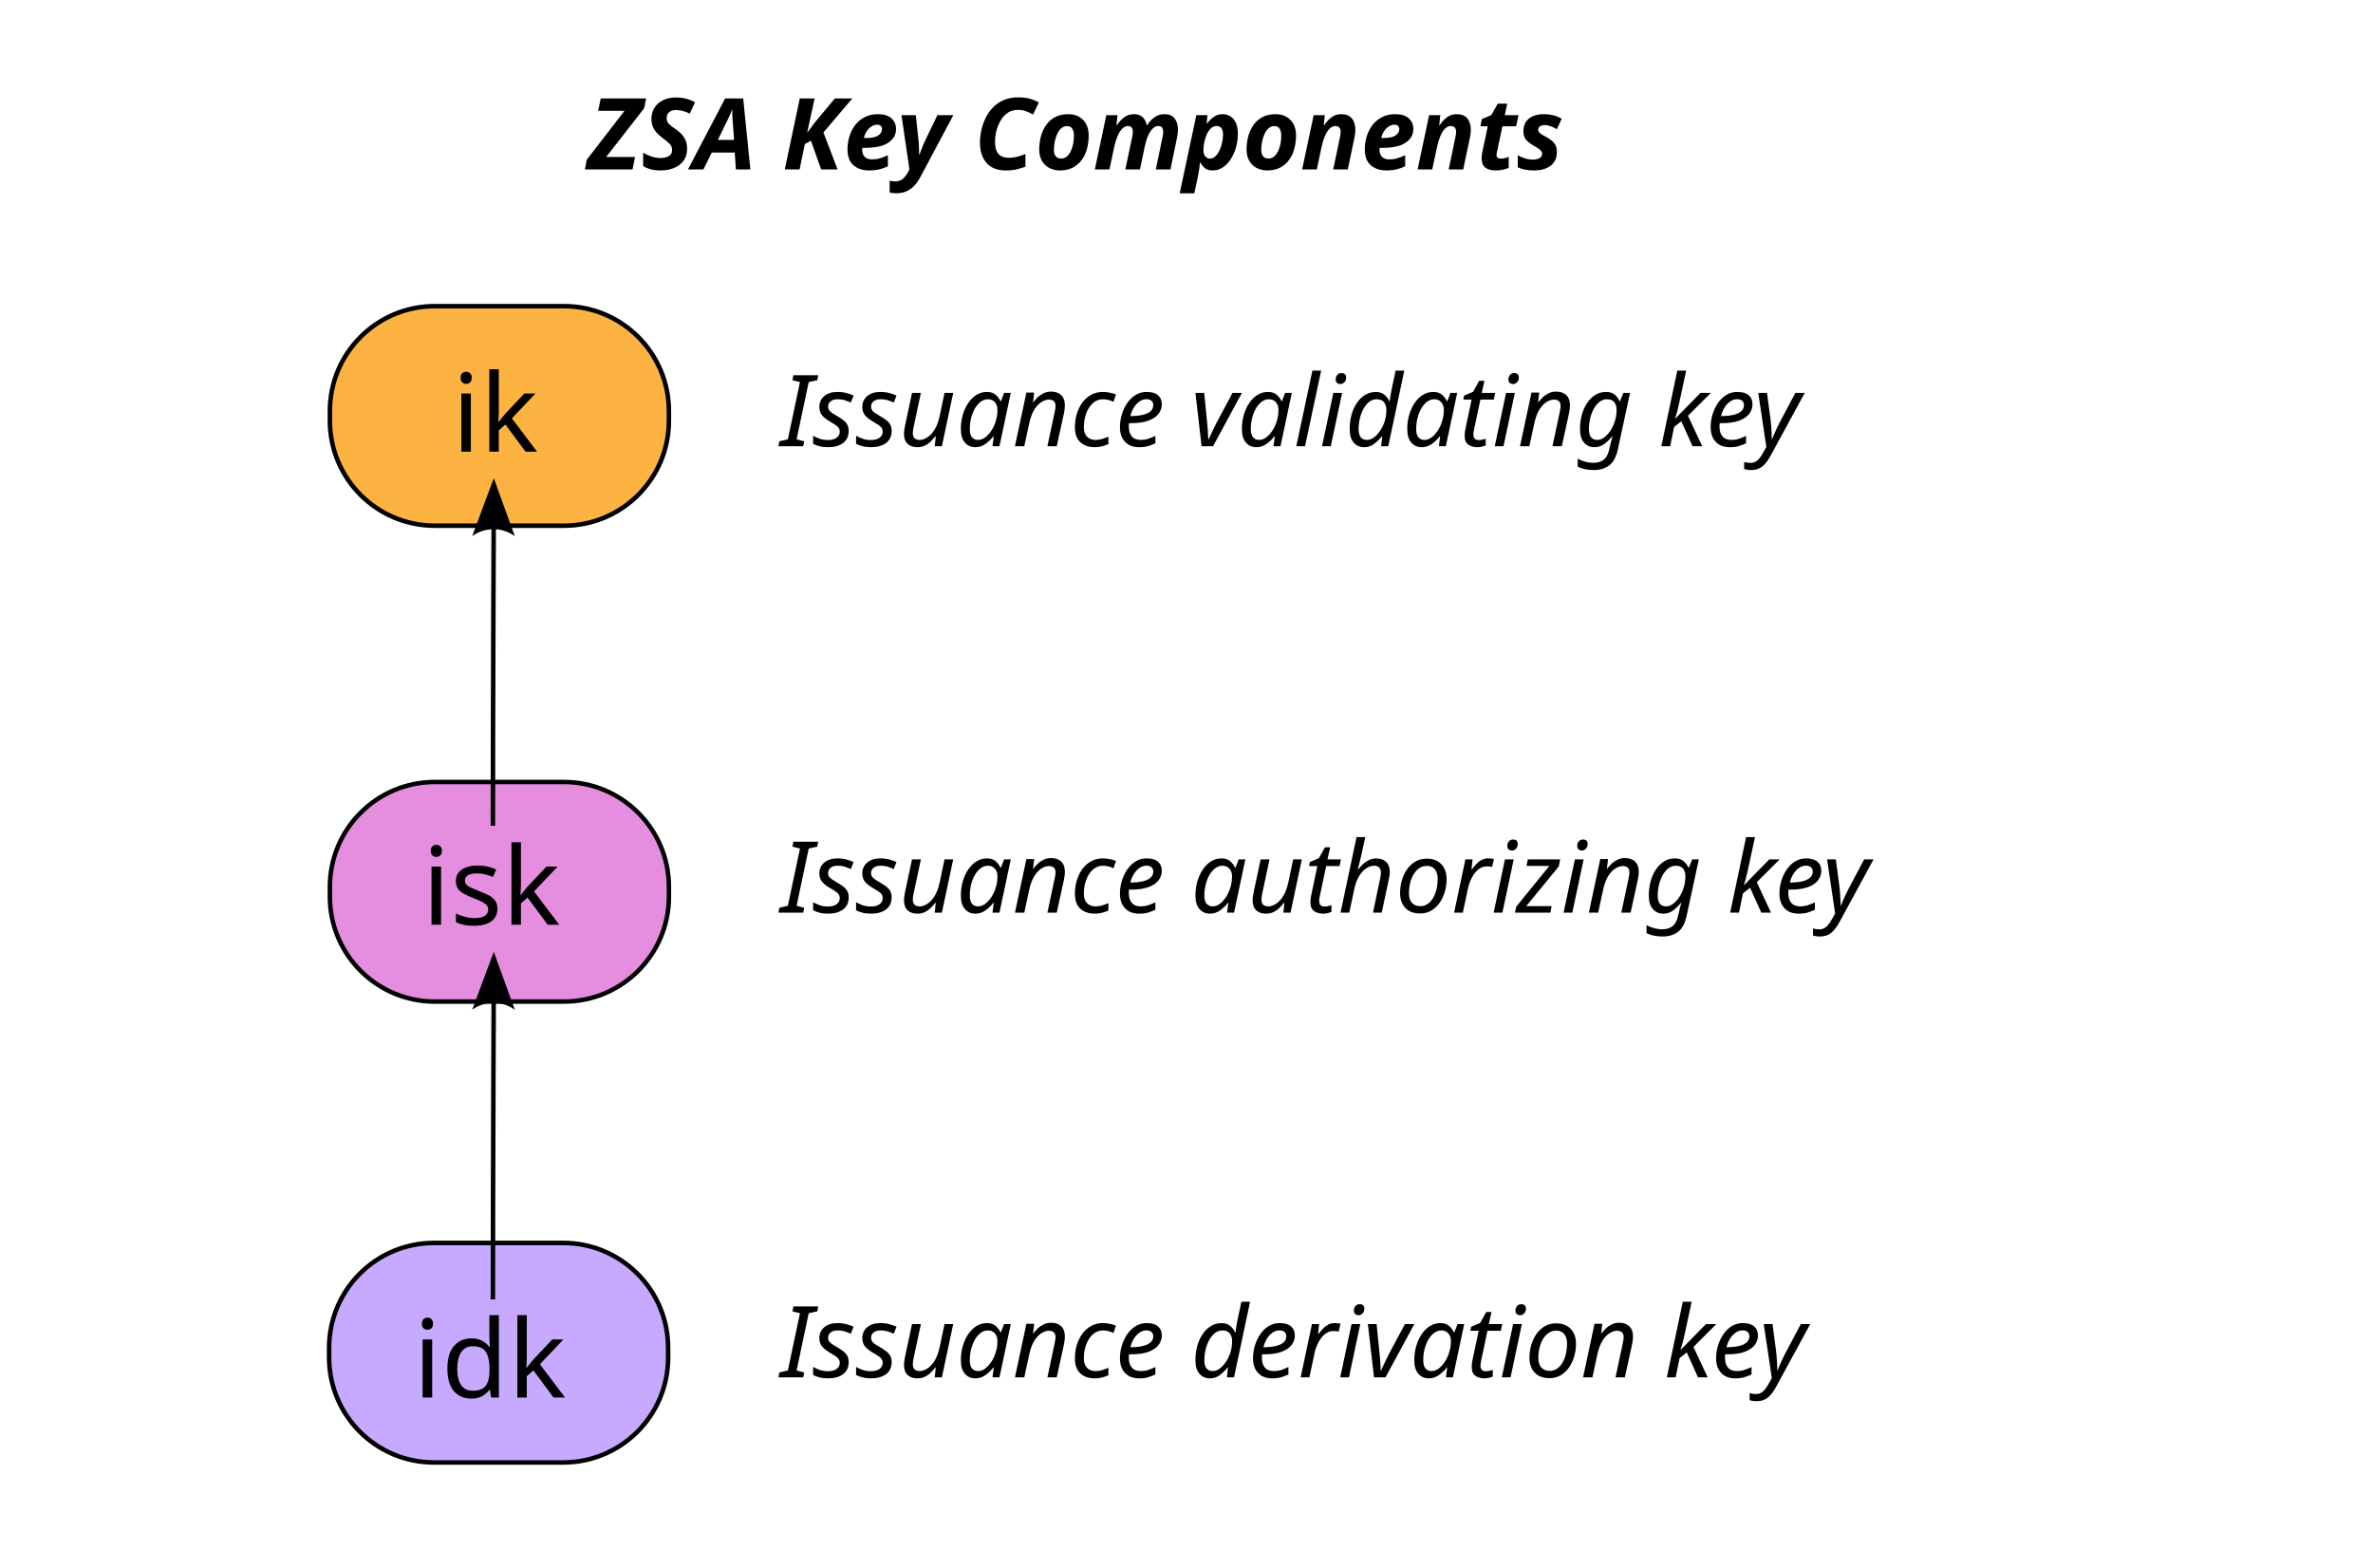
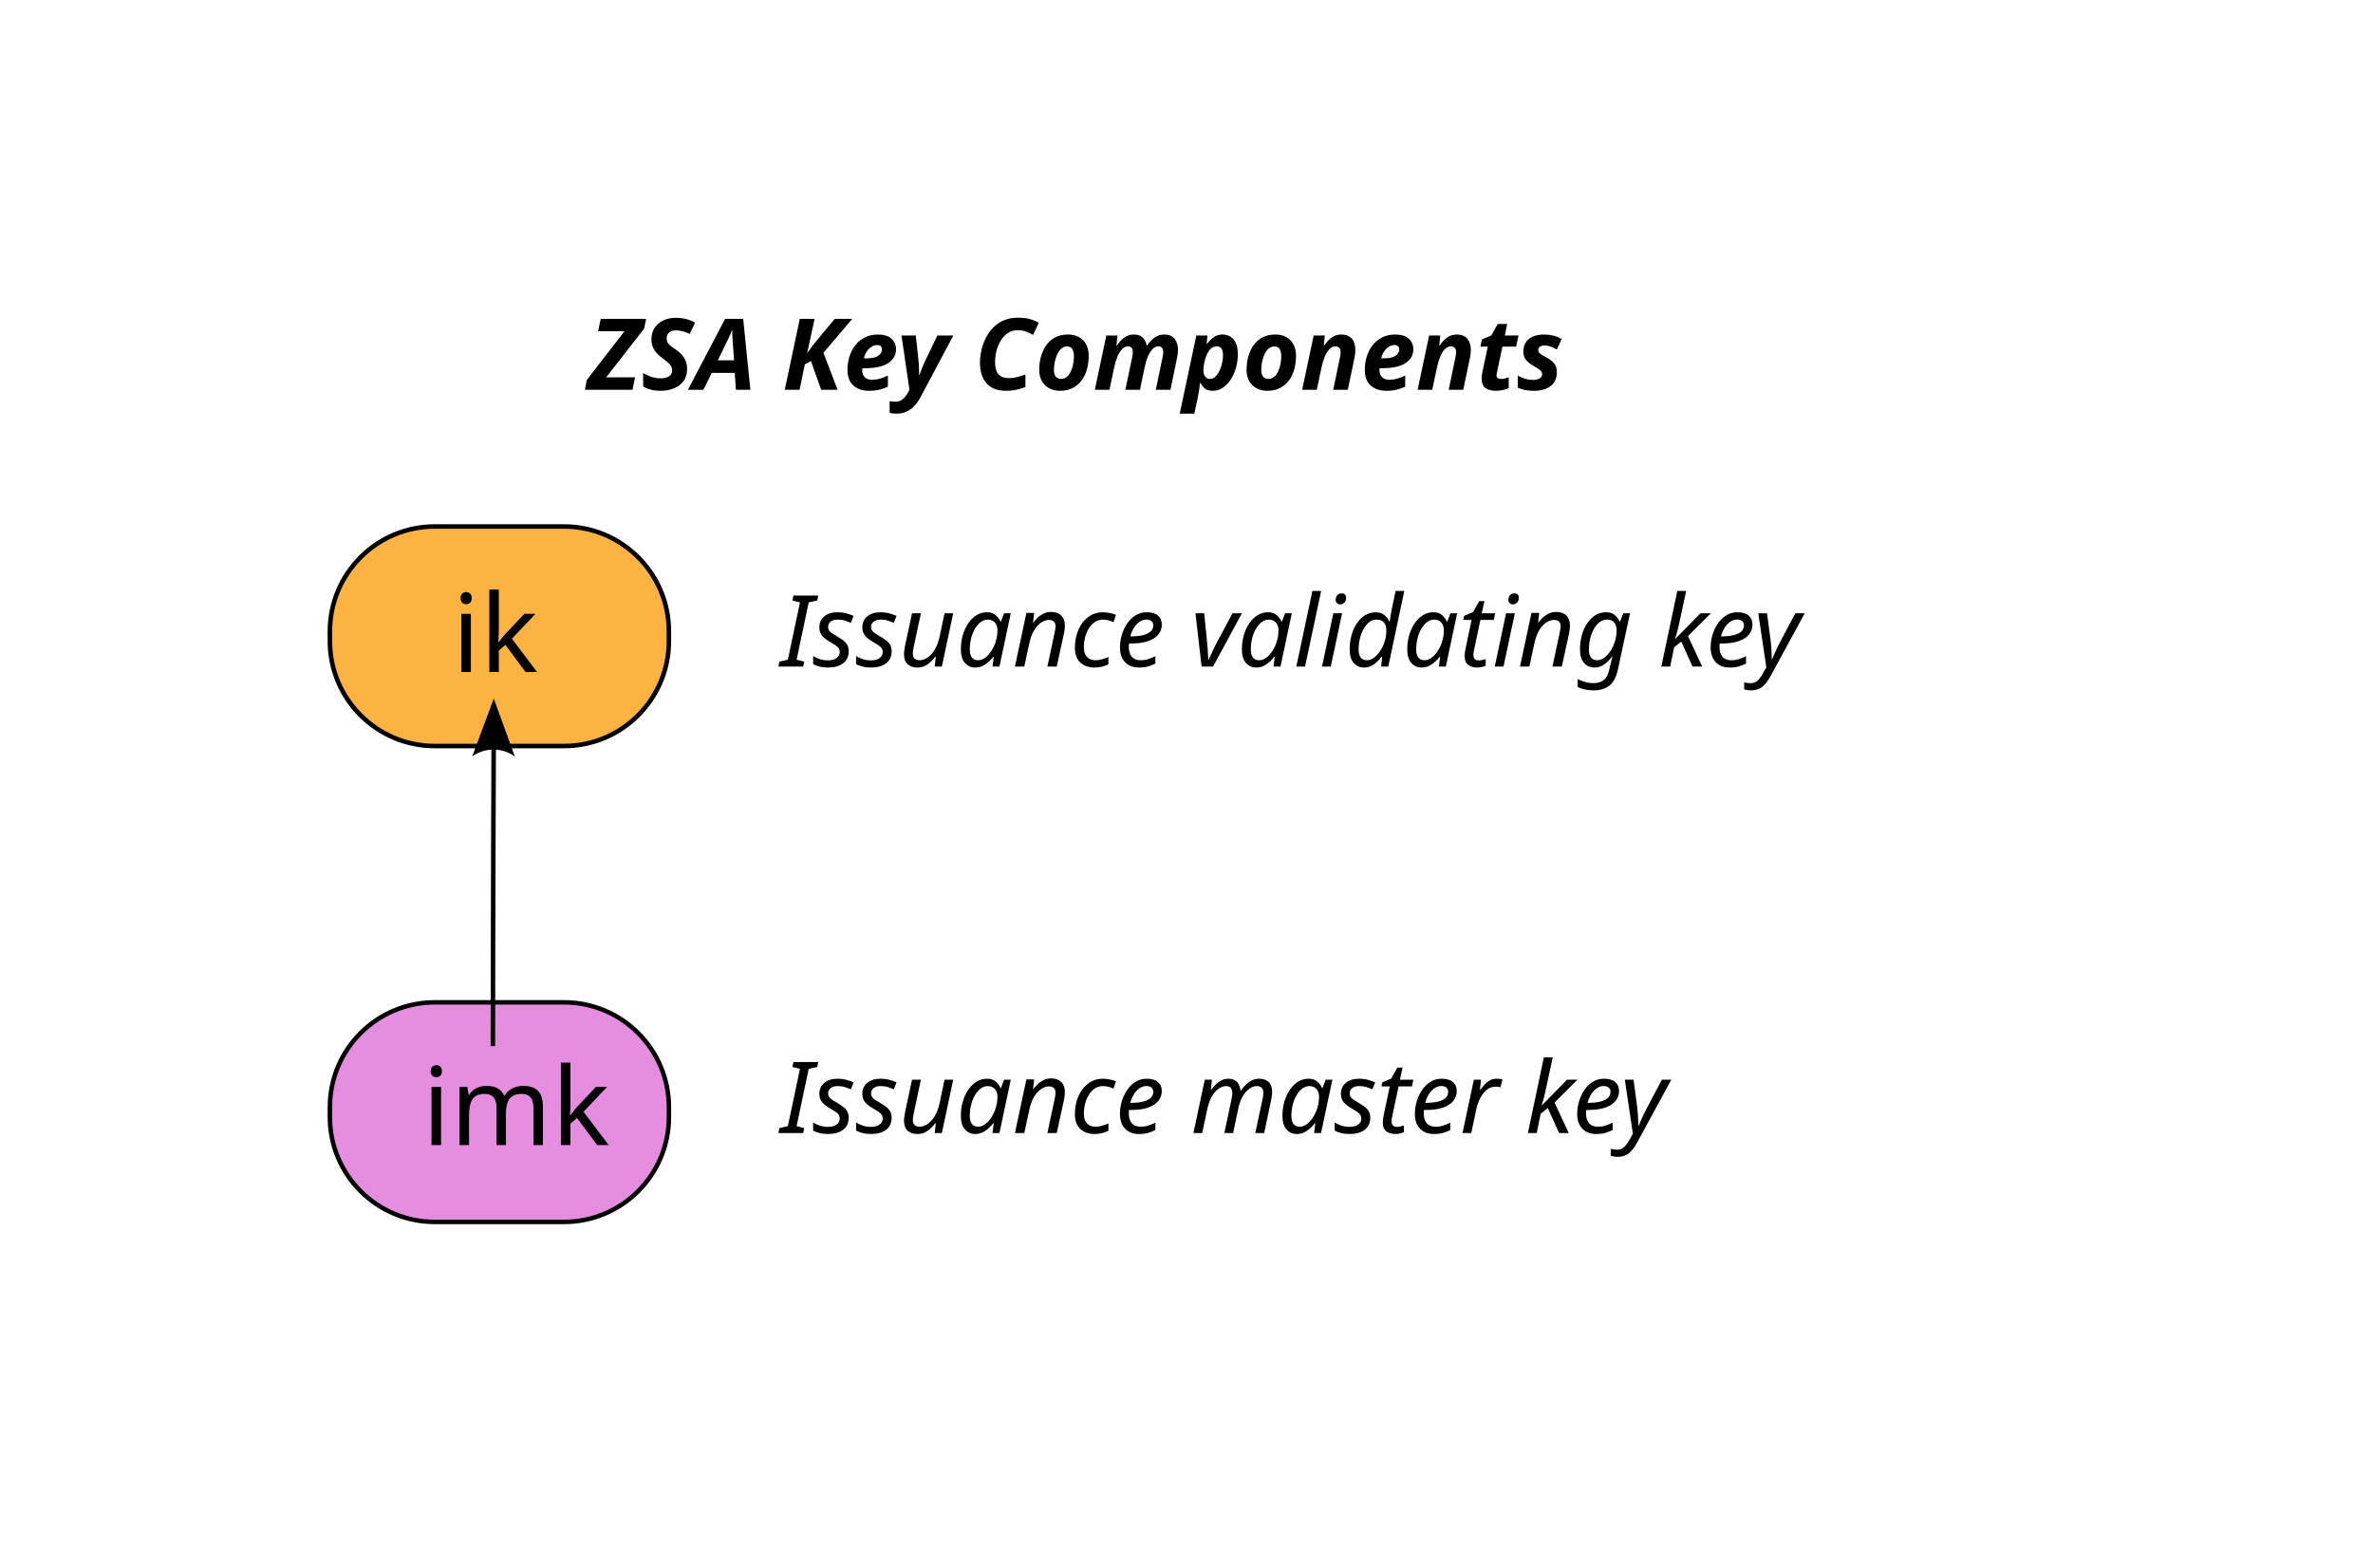
<svg xmlns="http://www.w3.org/2000/svg" width="560" height="370" id="svg2" version="1.1" xml:space="preserve">
  <defs id="defs4">
    <marker style="overflow:visible" id="Arrow2Lend" refX="0" refY="0" orient="auto">
      <path d="M -11.403,-4.733 1.417,-0.019 -11.403,4.695 c 2.048,-2.783 2.036,-6.591 10e-7,-9.428 z" style="fill-rule:evenodd;stroke-width:0.733;stroke-linejoin:round" id="path4007" />
    </marker>
    <marker style="overflow:visible" id="Arrow1Mend" refX="0" refY="0" orient="auto">
      <path style="fill-rule:evenodd;stroke:#000000;stroke-width:0.427pt" d="M -4.267,0 -6.4,2.133 1.067,0 -6.4,-2.133 Z" id="path3995" />
    </marker>
    <marker style="overflow:visible" id="Arrow1Mend-7" refX="0" refY="0" orient="auto">
      <path style="fill-rule:evenodd;stroke:#000000;stroke-width:0.427pt" d="M -4.267,0 -6.4,2.133 1.067,0 -6.4,-2.133 Z" id="path3995-1" />
    </marker>
    <marker style="overflow:visible" id="Arrow1Mend-3" refX="0" refY="0" orient="auto">
      <path style="fill-rule:evenodd;stroke:#000000;stroke-width:0.427pt" d="M -4.267,0 -6.4,2.133 1.067,0 -6.4,-2.133 Z" id="path3995-3" />
    </marker>
    <marker style="overflow:visible" id="Arrow1Mend-3A" refX="0" refY="0" orient="auto">
      <path style="fill:#f10090;fill-rule:evenodd;stroke:#f10090;stroke-width:0.427pt" d="M -4.267,0 -6.4,2.133 1.067,0 -6.4,-2.133 Z" id="path4669" />
    </marker>
    <marker style="overflow:visible" id="Arrow1Mendq" refX="0" refY="0" orient="auto">
      <path style="fill:#000000;fill-rule:evenodd;stroke:#000000;stroke-width:0.427pt" d="M -4.267,0 -6.4,2.133 1.067,0 -6.4,-2.133 Z" id="path4767" />
    </marker>
    <marker style="overflow:visible" id="Arrow1MendJ" refX="0" refY="0" orient="auto">
      <path style="fill:#000000;fill-rule:evenodd;stroke:#000000;stroke-width:0.427pt" d="M -4.267,0 -6.4,2.133 1.067,0 -6.4,-2.133 Z" id="path4770" />
    </marker>
    <marker style="overflow:visible" id="Arrow1Mend-3A2" refX="0" refY="0" orient="auto">
      <path style="fill:#f10090;fill-rule:evenodd;stroke:#f10090;stroke-width:0.427pt" d="M -4.267,0 -6.4,2.133 1.067,0 -6.4,-2.133 Z" id="path4773" />
    </marker>
    <marker style="overflow:visible" id="Arrow2Lendh" refX="0" refY="0" orient="auto">
      <path d="M -11.403,-4.733 1.417,-0.019 -11.403,4.695 c 2.048,-2.783 2.036,-6.591 10e-7,-9.428 z" style="fill:#f10090;fill-rule:evenodd;stroke:#f10090;stroke-width:0.733;stroke-linejoin:round" id="path5670" />
    </marker>
    <marker style="overflow:visible" id="Arrow2Lend-2" refX="0" refY="0" orient="auto">
      <path d="M -11.403,-4.733 1.417,-0.019 -11.403,4.695 c 2.048,-2.783 2.036,-6.591 10e-7,-9.428 z" style="fill-rule:evenodd;stroke-width:0.733;stroke-linejoin:round" id="path4007-6" />
    </marker>
    <marker style="overflow:visible" id="Arrow2Lend-2-8" refX="0" refY="0" orient="auto">
      <path d="M -11.403,-4.733 1.417,-0.019 -11.403,4.695 c 2.048,-2.783 2.036,-6.591 10e-7,-9.428 z" style="fill-rule:evenodd;stroke-width:0.733;stroke-linejoin:round" id="path4007-6-7" />
    </marker>
  </defs>
  <g id="layer1" transform="translate(0,-752.5196)">
-     <rect ry="24.768" y="937.073" x="77.844" height="51.821" width="80.012" id="rect2985-9-36-9-2" style="fill:#e58ddf;fill-opacity:1;stroke:#000000;stroke-width:1.055;stroke-miterlimit:4;stroke-dasharray:none;stroke-dashoffset:0;stroke-opacity:1" />
-     <rect style="fill:#c7aaff;fill-opacity:1;stroke:#000000;stroke-width:1.067;stroke-miterlimit:4;stroke-dasharray:none;stroke-dashoffset:0;stroke-opacity:1" id="rect2985-9-36-9" width="80" height="51.81" x="77.666" y="1045.853" ry="24.762" />
-     <rect ry="24.762" y="824.772" x="77.85" height="51.81" width="80" id="rect2985-9-7-8" style="fill:#fdb341;fill-opacity:1;stroke:#000000;stroke-width:1.067;stroke-miterlimit:4;stroke-dasharray:none;stroke-dashoffset:0;stroke-opacity:1" />
-     <text id="text3755-4" y="1082.341" x="97.566" style="font-style:normal;font-weight:normal;font-size:25.6px;line-height:125%;font-family:Sans;letter-spacing:0px;word-spacing:0px;fill:#000000;fill-opacity:1;stroke:none;stroke-width:1.067" xml:space="preserve">
-       <tspan y="1082.341" x="97.566" id="tspan3757-5" style="stroke-width:1.067">idk</tspan>
+     <rect ry="24.768" y="989.073" x="77.844" height="51.821" width="80.012" id="rect2985-9-36-9-2" style="fill:#e58ddf;fill-opacity:1;stroke:#000000;stroke-width:1.055;stroke-miterlimit:4;stroke-dasharray:none;stroke-dashoffset:0;stroke-opacity:1" />
+     <rect ry="24.762" y="876.772" x="77.85" height="51.81" width="80" id="rect2985-9-7-8" style="fill:#fdb341;fill-opacity:1;stroke:#000000;stroke-width:1.067;stroke-miterlimit:4;stroke-dasharray:none;stroke-dashoffset:0;stroke-opacity:1" />
+     <text id="text3850" y="909.824" x="184.16" style="font-style:italic;font-variant:normal;font-weight:normal;font-stretch:normal;font-size:19.2px;line-height:125%;font-family:Serif;-inkscape-font-specification:'Serif Italic';letter-spacing:0px;word-spacing:0px;fill:#000000;fill-opacity:1;stroke:none;stroke-width:1.067" xml:space="preserve">
+       <tspan style="font-style:italic;font-variant:normal;font-weight:normal;font-stretch:normal;font-size:23.467px;font-family:Quattrocento;-inkscape-font-specification:'Quattrocento Italic';stroke-width:1.067" y="909.824" x="184.16" id="tspan3852">Issuance validating key</tspan>
    </text>
-     <text id="text3850" y="857.824" x="184.16" style="font-style:italic;font-variant:normal;font-weight:normal;font-stretch:normal;font-size:19.2px;line-height:125%;font-family:Serif;-inkscape-font-specification:'Serif Italic';letter-spacing:0px;word-spacing:0px;fill:#000000;fill-opacity:1;stroke:none;stroke-width:1.067" xml:space="preserve">
-       <tspan style="font-style:italic;font-variant:normal;font-weight:normal;font-stretch:normal;font-size:23.467px;font-family:Quattrocento;-inkscape-font-specification:'Quattrocento Italic';stroke-width:1.067" y="857.824" x="184.16" id="tspan3852">Issuance validating key</tspan>
+     <text id="text3850-7" y="844.51" x="138.731" style="font-style:italic;font-variant:normal;font-weight:normal;font-stretch:normal;font-size:19.2px;line-height:125%;font-family:Serif;-inkscape-font-specification:'Serif Italic';letter-spacing:0px;word-spacing:0px;fill:#000000;fill-opacity:1;stroke:none;stroke-width:1.067" xml:space="preserve">
+       <tspan style="font-style:italic;font-variant:normal;font-weight:bold;font-stretch:normal;font-size:23.467px;font-family:Quattrocento;-inkscape-font-specification:'Quattrocento Italic';stroke-width:1.067" y="844.51" x="138.731" id="tspan3852-97">ZSA Key Components</tspan>
    </text>
-     <text id="text3850-3-1" y="1077.58" x="184.16" style="font-style:italic;font-variant:normal;font-weight:normal;font-stretch:normal;font-size:19.2px;line-height:125%;font-family:Serif;-inkscape-font-specification:'Serif Italic';letter-spacing:0px;word-spacing:0px;fill:#000000;fill-opacity:1;stroke:none;stroke-width:1.067" xml:space="preserve">
-       <tspan style="font-style:italic;font-variant:normal;font-weight:normal;font-stretch:normal;font-size:23.467px;font-family:Quattrocento;-inkscape-font-specification:'Quattrocento Italic';stroke-width:1.067" y="1077.58" x="184.16" id="tspan3852-9-9">Issuance derivation key</tspan>
+     <text id="text3755-6" y="1022.754" x="99.665" style="font-style:normal;font-weight:normal;font-size:25.6px;line-height:125%;font-family:Sans;letter-spacing:0px;word-spacing:0px;fill:#000000;fill-opacity:1;stroke:none;stroke-width:1.067" xml:space="preserve">
+       <tspan y="1022.754" x="99.665" id="tspan3757-7" style="stroke-width:1.067">imk</tspan>
    </text>
-     <text id="text3850-7" y="792.51" x="138.731" style="font-style:italic;font-variant:normal;font-weight:normal;font-stretch:normal;font-size:19.2px;line-height:125%;font-family:Serif;-inkscape-font-specification:'Serif Italic';letter-spacing:0px;word-spacing:0px;fill:#000000;fill-opacity:1;stroke:none;stroke-width:1.067" xml:space="preserve">
-       <tspan style="font-style:italic;font-variant:normal;font-weight:bold;font-stretch:normal;font-size:23.467px;font-family:Quattrocento;-inkscape-font-specification:'Quattrocento Italic';stroke-width:1.067" y="792.51" x="138.731" id="tspan3852-97">ZSA Key Components</tspan>
+     <text id="text3755-6-6" y="911.113" x="106.699" style="font-style:normal;font-weight:normal;font-size:25.6px;line-height:125%;font-family:Sans;letter-spacing:0px;word-spacing:0px;fill:#000000;fill-opacity:1;stroke:none;stroke-width:1.067" xml:space="preserve">
+       <tspan y="911.113" x="106.699" id="tspan3757-7-0" style="stroke-width:1.067">ik</tspan>
    </text>
-     <text id="text3755-6" y="970.754" x="99.665" style="font-style:normal;font-weight:normal;font-size:25.6px;line-height:125%;font-family:Sans;letter-spacing:0px;word-spacing:0px;fill:#000000;fill-opacity:1;stroke:none;stroke-width:1.067" xml:space="preserve">
-       <tspan y="970.754" x="99.665" id="tspan3757-7" style="stroke-width:1.067">isk</tspan>
+     <text id="text3850-3-0" y="1019.912" x="184.16" style="font-style:italic;font-variant:normal;font-weight:normal;font-stretch:normal;font-size:19.2px;line-height:125%;font-family:Serif;-inkscape-font-specification:'Serif Italic';letter-spacing:0px;word-spacing:0px;fill:#000000;fill-opacity:1;stroke:none;stroke-width:1.067" xml:space="preserve">
+       <tspan style="font-style:italic;font-variant:normal;font-weight:normal;font-stretch:normal;font-size:23.467px;font-family:Quattrocento;-inkscape-font-specification:'Quattrocento Italic';stroke-width:1.067" y="1019.912" x="184.16" id="tspan3852-9-93">Issuance master key</tspan>
    </text>
-     <text id="text3755-6-6" y="859.113" x="106.699" style="font-style:normal;font-weight:normal;font-size:25.6px;line-height:125%;font-family:Sans;letter-spacing:0px;word-spacing:0px;fill:#000000;fill-opacity:1;stroke:none;stroke-width:1.067" xml:space="preserve">
-       <tspan y="859.113" x="106.699" id="tspan3757-7-0" style="stroke-width:1.067">ik</tspan>
-     </text>
-     <text id="text3850-3-0" y="967.912" x="184.16" style="font-style:italic;font-variant:normal;font-weight:normal;font-stretch:normal;font-size:19.2px;line-height:125%;font-family:Serif;-inkscape-font-specification:'Serif Italic';letter-spacing:0px;word-spacing:0px;fill:#000000;fill-opacity:1;stroke:none;stroke-width:1.067" xml:space="preserve">
-       <tspan style="font-style:italic;font-variant:normal;font-weight:normal;font-stretch:normal;font-size:23.467px;font-family:Quattrocento;-inkscape-font-specification:'Quattrocento Italic';stroke-width:1.067" y="967.912" x="184.16" id="tspan3852-9-93">Issuance authorizing key</tspan>
-     </text>
-     <path id="path3980" d="m 116.316,1059.174 c -0.003,-22.79 0.224,-80.516 0.224,-80.516" style="fill:none;stroke:#000000;stroke-width:1.067px;stroke-linecap:butt;stroke-linejoin:miter;stroke-opacity:1;marker-end:url(#Arrow2Lend)" />
-     <path id="path3980-1" d="m 116.315,947.401 c -0.003,-22.79 0.224,-80.516 0.224,-80.516" style="fill:none;stroke:#000000;stroke-width:1.067px;stroke-linecap:butt;stroke-linejoin:miter;stroke-opacity:1;marker-end:url(#Arrow2Lend-2)" />
+     <path id="path3980-1" d="m 116.315,999.401 c -0.003,-22.79 0.224,-80.516 0.224,-80.516" style="fill:none;stroke:#000000;stroke-width:1.067px;stroke-linecap:butt;stroke-linejoin:miter;stroke-opacity:1;marker-end:url(#Arrow2Lend-2)" />
  </g>
</svg>
